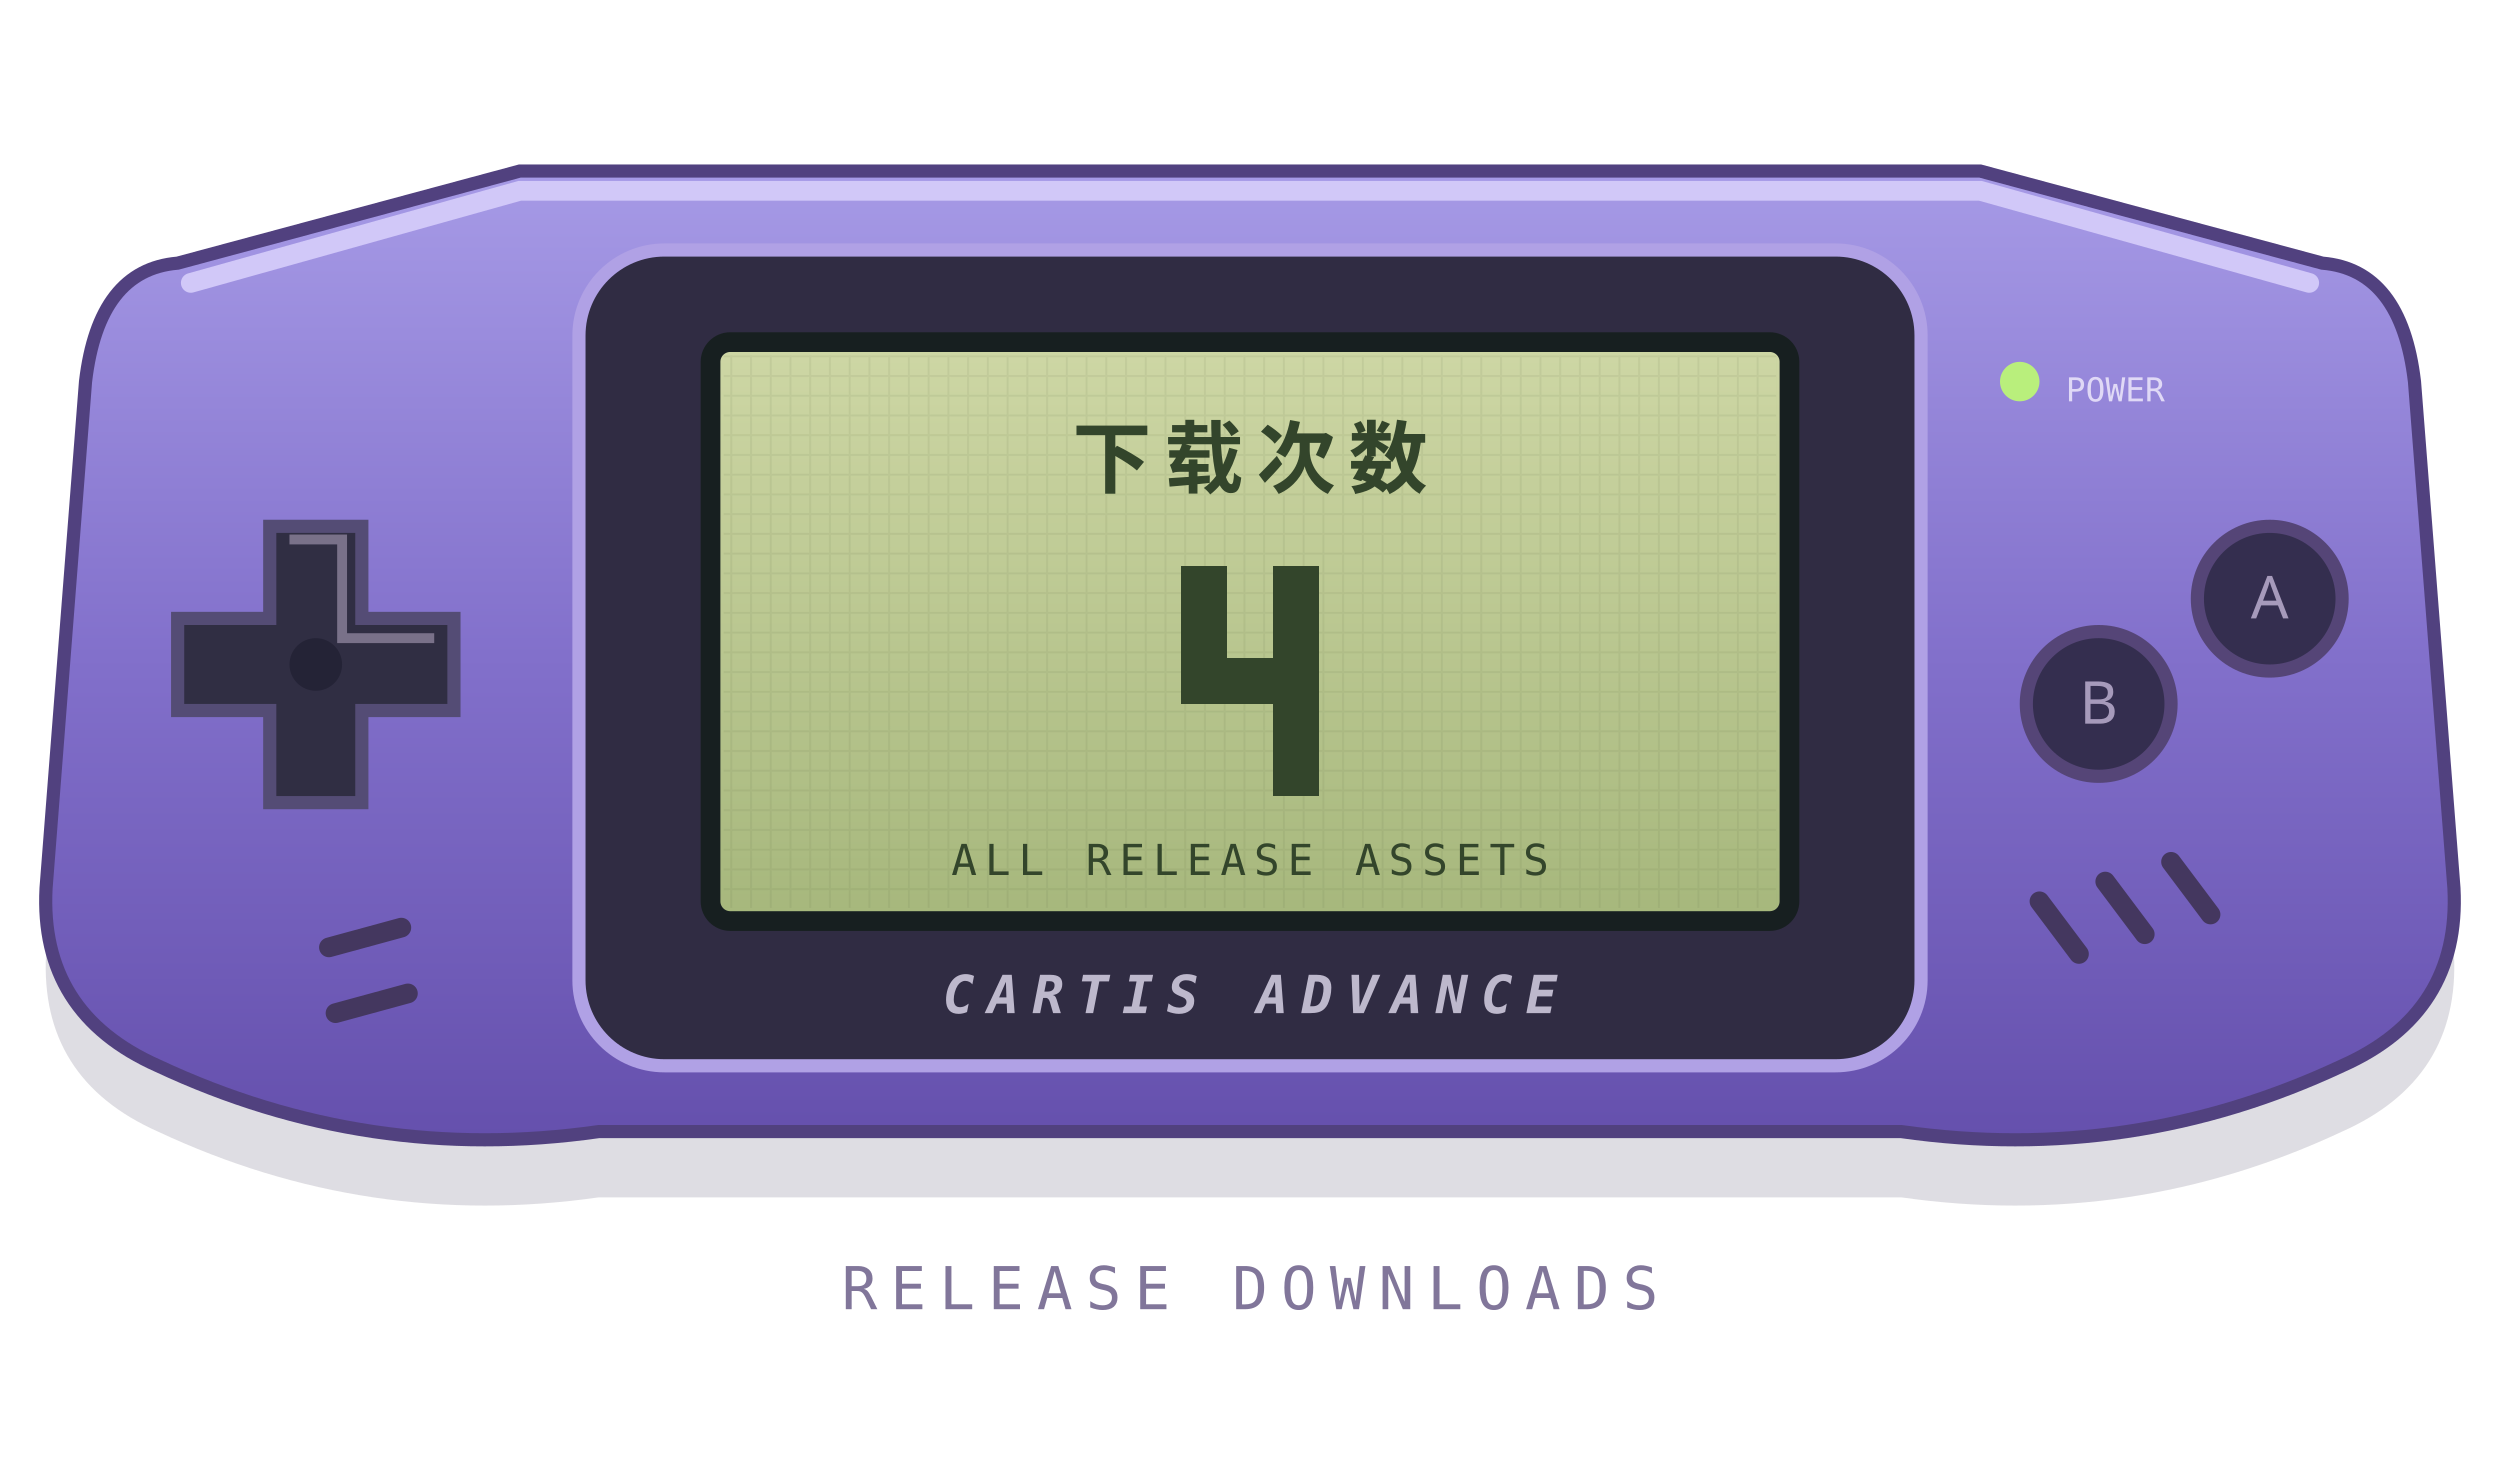
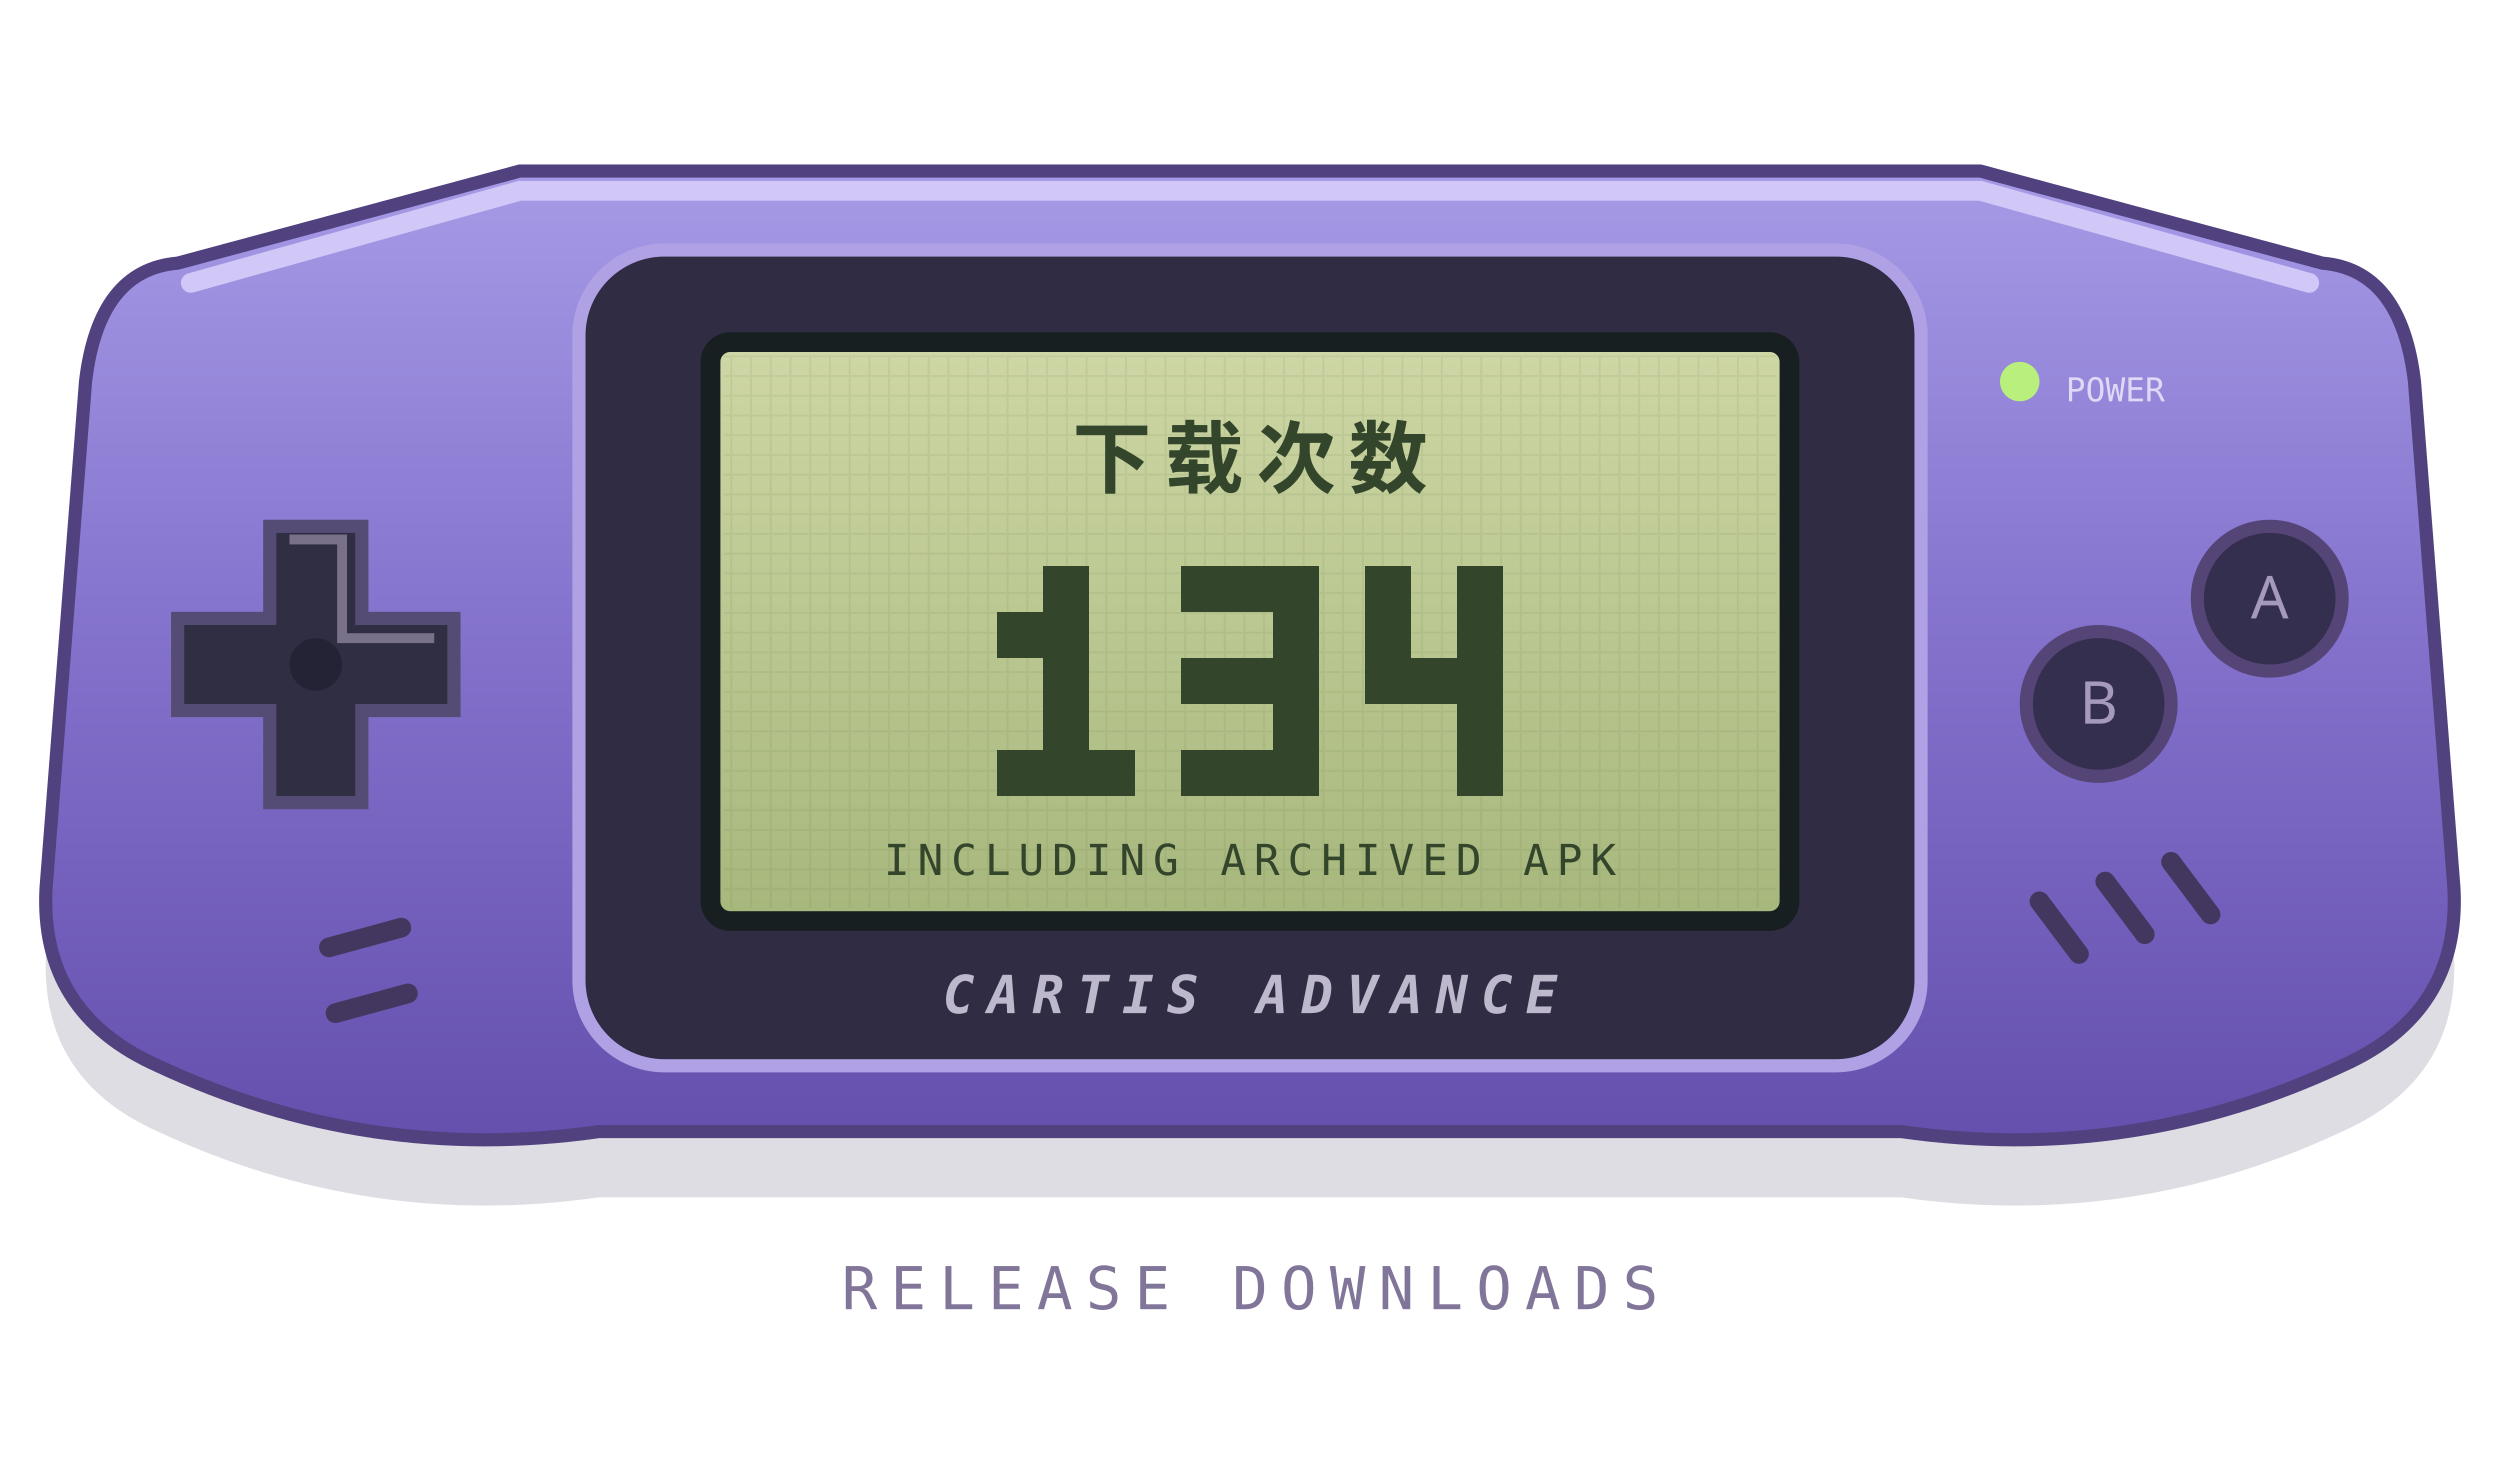
<svg xmlns="http://www.w3.org/2000/svg" width="380" height="222" viewBox="0 0 380 222" role="img" aria-labelledby="title desc">
  <defs>
    <linearGradient id="shell" x2="0" y2="1">
      <stop stop-color="#a69ae6" />
      <stop offset=".5" stop-color="#8270cb" />
      <stop offset="1" stop-color="#6550ad" />
    </linearGradient>
    <linearGradient id="lcd" x2="0" y2="1">
      <stop stop-color="#ced7a5" />
      <stop offset="1" stop-color="#a6b77c" />
    </linearGradient>
    <pattern id="grid" width="3" height="3" patternUnits="userSpaceOnUse">
      <path d="M3 0H0V3" fill="none" stroke="#53633b" stroke-opacity=".08" stroke-width=".6" />
    </pattern>
  </defs>
  <path d="M27 44Q15 45 13 62L7 139Q6 158 24 166Q56 181 91 176L289 176Q324 181 356 166Q374 158 373 139L367 62Q365 45 353 44L301 30H79Z" fill="#241d40" opacity=".15" transform="translate(0 6)" />
  <path d="M27 40Q15 41 13 58L7 135Q6 154 24 162Q56 177 91 172L289 172Q324 177 356 162Q374 154 373 135L367 58Q365 41 353 40L301 26H79Z" fill="url(#shell)" stroke="#51417f" stroke-width="2" />
  <path d="M29 43L79 29H301L351 43" fill="none" stroke="#d1c8f8" stroke-width="3" stroke-linecap="round" />
  <rect x="88" y="38" width="204" height="124" rx="13" fill="#302c43" stroke="#b0a1e5" stroke-width="2" />
  <rect x="108" y="52" width="164" height="88" rx="3" fill="url(#lcd)" stroke="#171f20" stroke-width="3" />
  <rect x="110" y="54" width="160" height="84" fill="url(#grid)" />
  <g fill="#33452b" text-anchor="middle">
    <text x="190" y="74" font-family="sans-serif" font-size="12" font-weight="700" letter-spacing="2">下载次数</text>
    <g shape-rendering="crispEdges">
+       <rect x="158.5" y="86" width="7" height="7" />
+       <rect x="151.5" y="93" width="7" height="7" />
+       <rect x="158.5" y="93" width="7" height="7" />
+       <rect x="158.5" y="100" width="7" height="7" />
+       <rect x="158.5" y="107" width="7" height="7" />
+       <rect x="151.5" y="114" width="7" height="7" />
+       <rect x="158.5" y="114" width="7" height="7" />
+       <rect x="165.5" y="114" width="7" height="7" />
      <rect x="179.5" y="86" width="7" height="7" />
+       <rect x="186.5" y="86" width="7" height="7" />
      <rect x="193.5" y="86" width="7" height="7" />
-       <rect x="179.5" y="93" width="7" height="7" />
      <rect x="193.5" y="93" width="7" height="7" />
      <rect x="179.5" y="100" width="7" height="7" />
      <rect x="186.5" y="100" width="7" height="7" />
      <rect x="193.5" y="100" width="7" height="7" />
      <rect x="193.5" y="107" width="7" height="7" />
+       <rect x="179.5" y="114" width="7" height="7" />
+       <rect x="186.5" y="114" width="7" height="7" />
      <rect x="193.5" y="114" width="7" height="7" />
+       <rect x="207.5" y="86" width="7" height="7" />
+       <rect x="221.5" y="86" width="7" height="7" />
+       <rect x="207.5" y="93" width="7" height="7" />
+       <rect x="221.5" y="93" width="7" height="7" />
+       <rect x="207.5" y="100" width="7" height="7" />
+       <rect x="214.5" y="100" width="7" height="7" />
+       <rect x="221.5" y="100" width="7" height="7" />
+       <rect x="221.5" y="107" width="7" height="7" />
+       <rect x="221.5" y="114" width="7" height="7" />
    </g>
-     <text x="190" y="133" font-family="monospace" font-size="6.5" letter-spacing="1.2">ALL RELEASE ASSETS</text>
+     <text x="190" y="133" font-family="monospace" font-size="6.5" letter-spacing="1.2">INCLUDING ARCHIVED APK</text>
  </g>
  <text x="190" y="154" text-anchor="middle" fill="#bdb8cc" font-family="monospace" font-size="8" font-style="italic" font-weight="bold" letter-spacing="2">CARTIS ADVANCE</text>
  <path d="M41 80H55V94H69V108H55V122H41V108H27V94H41Z" fill="#302e43" stroke="#544c75" stroke-width="2" />
  <path d="M44 82H52V97H66" fill="none" stroke="#797189" stroke-width="1.5" />
  <circle cx="48" cy="101" r="4" fill="#242336" />
  <g fill="#342e4f" stroke="#554577" stroke-width="2">
    <circle cx="319" cy="107" r="11" />
    <circle cx="345" cy="91" r="11" />
  </g>
  <g fill="#a69abb" font-family="sans-serif" font-size="9" text-anchor="middle">
    <text x="319" y="110">B</text>
    <text x="345" y="94">A</text>
  </g>
  <circle cx="307" cy="58" r="3" fill="#b9ef7c" />
  <text x="314" y="61" fill="#e0d9f6" font-size="5" font-family="monospace">POWER</text>
  <g stroke="#44375f" stroke-width="3" stroke-linecap="round">
    <path d="M310 137L316 145M320 134L326 142M330 131L336 139" />
    <path d="M50 144L61 141M51 154L62 151" />
  </g>
  <text x="190" y="199" text-anchor="middle" font-family="monospace" font-size="9" fill="#81769a" letter-spacing="2">RELEASE DOWNLOADS</text>
</svg>
